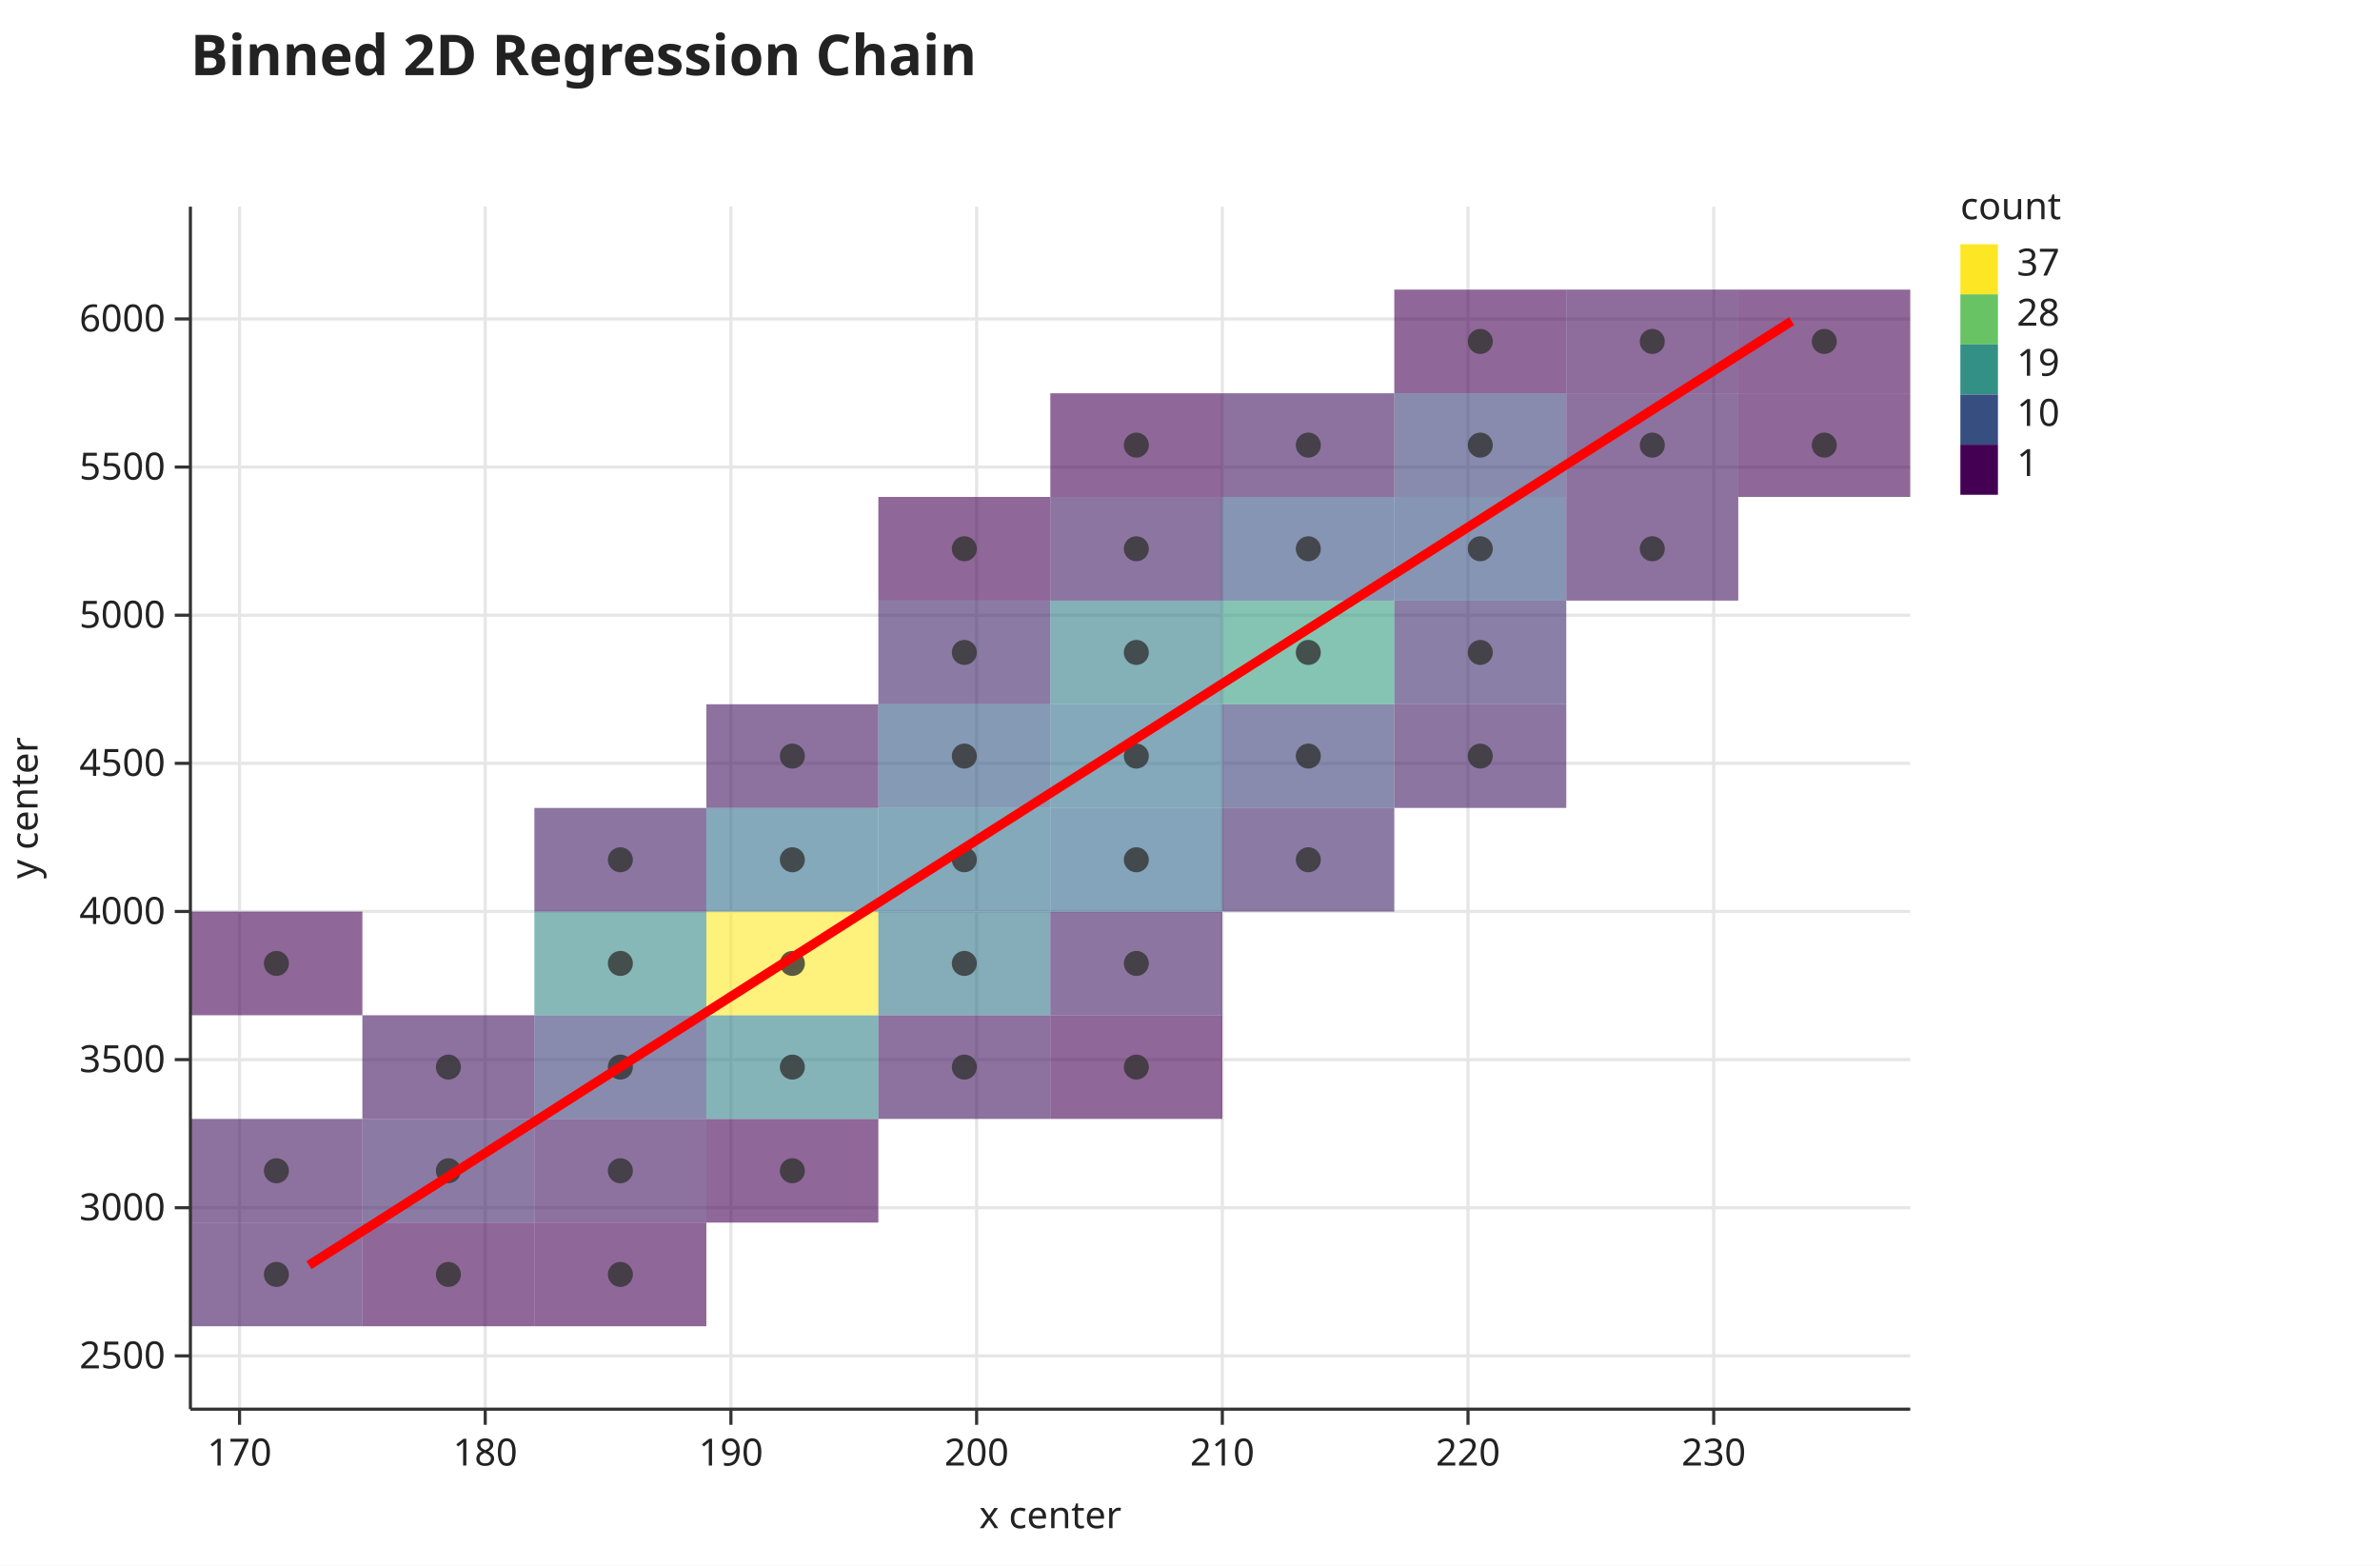
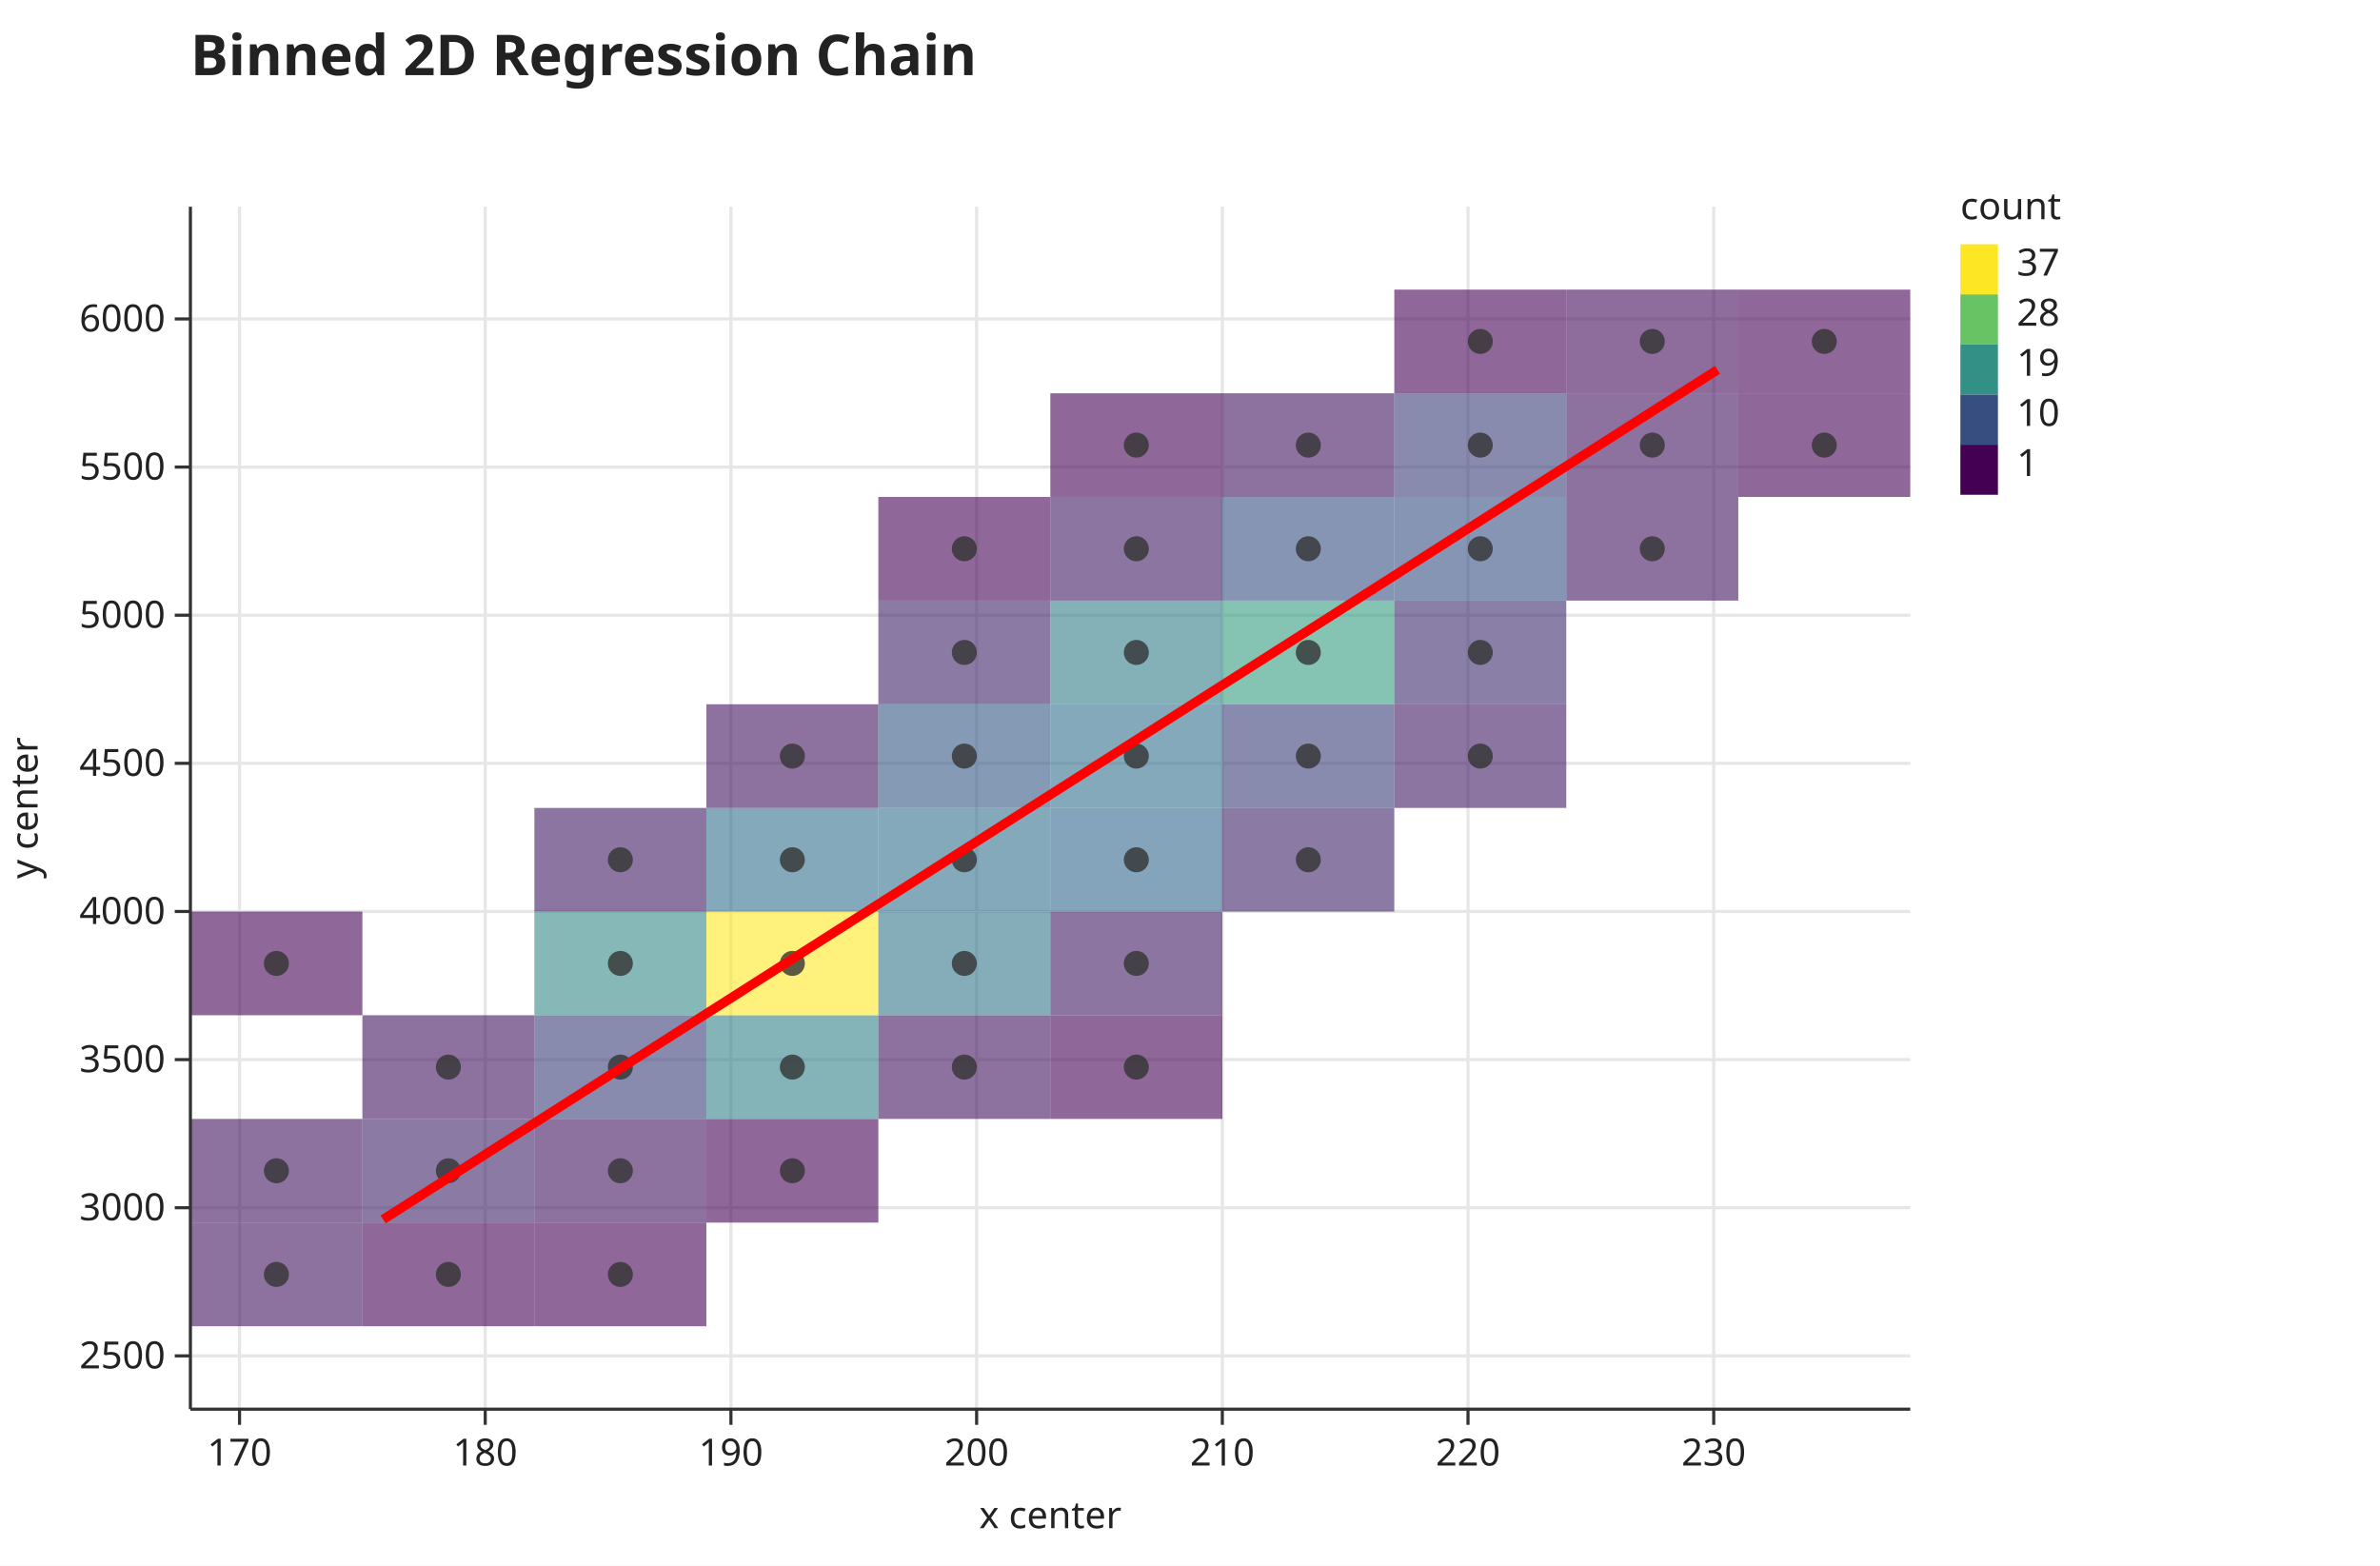
<svg xmlns="http://www.w3.org/2000/svg" width="760" height="500" viewBox="0 0 760 500" role="img" aria-label="Binned 2D Regression Chain">
  <rect class="algraf-background" x="0" y="0" width="760" height="500" fill="#ffffff" />
  <text class="algraf-title" x="60.8" y="24" font-family="system-ui, sans-serif" font-size="18" font-weight="600" fill="#222222">Binned 2D Regression Chain</text>
  <rect class="algraf-plot-area" x="60.8" y="66" width="549.2" height="384" fill="#ffffff" />
  <g class="algraf-grid">
    <line x1="76.491" y1="66" x2="76.491" y2="450" stroke="#e6e6e6" stroke-width="1" />
    <line x1="154.949" y1="66" x2="154.949" y2="450" stroke="#e6e6e6" stroke-width="1" />
    <line x1="233.406" y1="66" x2="233.406" y2="450" stroke="#e6e6e6" stroke-width="1" />
    <line x1="311.863" y1="66" x2="311.863" y2="450" stroke="#e6e6e6" stroke-width="1" />
    <line x1="390.32" y1="66" x2="390.32" y2="450" stroke="#e6e6e6" stroke-width="1" />
    <line x1="468.777" y1="66" x2="468.777" y2="450" stroke="#e6e6e6" stroke-width="1" />
    <line x1="547.234" y1="66" x2="547.234" y2="450" stroke="#e6e6e6" stroke-width="1" />
    <line x1="60.8" y1="432.978" x2="610" y2="432.978" stroke="#e6e6e6" stroke-width="1" />
    <line x1="60.8" y1="385.674" x2="610" y2="385.674" stroke="#e6e6e6" stroke-width="1" />
    <line x1="60.8" y1="338.37" x2="610" y2="338.37" stroke="#e6e6e6" stroke-width="1" />
    <line x1="60.8" y1="291.066" x2="610" y2="291.066" stroke="#e6e6e6" stroke-width="1" />
    <line x1="60.8" y1="243.761" x2="610" y2="243.761" stroke="#e6e6e6" stroke-width="1" />
    <line x1="60.8" y1="196.457" x2="610" y2="196.457" stroke="#e6e6e6" stroke-width="1" />
    <line x1="60.8" y1="149.153" x2="610" y2="149.153" stroke="#e6e6e6" stroke-width="1" />
    <line x1="60.8" y1="101.849" x2="610" y2="101.849" stroke="#e6e6e6" stroke-width="1" />
  </g>
  <g class="algraf-layer algraf-geom-rect">
    <rect x="60.8" y="390.414" width="54.92" height="33.103" fill="#41125e" opacity="0.6" />
    <rect x="115.72" y="390.414" width="54.92" height="33.103" fill="#440154" opacity="0.6" />
    <rect x="170.64" y="390.414" width="54.92" height="33.103" fill="#440154" opacity="0.6" />
    <rect x="60.8" y="357.31" width="54.92" height="33.103" fill="#41125e" opacity="0.6" />
    <rect x="115.72" y="357.31" width="54.92" height="33.103" fill="#3e2367" opacity="0.6" />
    <rect x="170.64" y="357.31" width="54.92" height="33.103" fill="#41125e" opacity="0.6" />
    <rect x="225.56" y="357.31" width="54.92" height="33.103" fill="#440154" opacity="0.6" />
    <rect x="115.72" y="324.207" width="54.92" height="33.103" fill="#41125e" opacity="0.6" />
    <rect x="170.64" y="324.207" width="54.92" height="33.103" fill="#393d76" opacity="0.6" />
    <rect x="225.56" y="324.207" width="54.92" height="33.103" fill="#328287" opacity="0.6" />
    <rect x="280.48" y="324.207" width="54.92" height="33.103" fill="#41125e" opacity="0.6" />
    <rect x="335.4" y="324.207" width="54.92" height="33.103" fill="#440154" opacity="0.6" />
    <rect x="60.8" y="291.103" width="54.92" height="33.103" fill="#440154" opacity="0.6" />
    <rect x="170.64" y="291.103" width="54.92" height="33.103" fill="#338985" opacity="0.6" />
    <rect x="225.56" y="291.103" width="54.92" height="33.103" fill="#fde725" opacity="0.6" />
    <rect x="280.48" y="291.103" width="54.92" height="33.103" fill="#32758b" opacity="0.6" />
    <rect x="335.4" y="291.103" width="54.92" height="33.103" fill="#3f1b63" opacity="0.6" />
    <rect x="170.64" y="258" width="54.92" height="33.103" fill="#3f1b63" opacity="0.6" />
    <rect x="225.56" y="258" width="54.92" height="33.103" fill="#316f8c" opacity="0.6" />
    <rect x="280.48" y="258" width="54.92" height="33.103" fill="#316f8c" opacity="0.6" />
    <rect x="335.4" y="258" width="54.92" height="33.103" fill="#31688e" opacity="0.6" />
    <rect x="390.32" y="258" width="54.92" height="33.103" fill="#3e2367" opacity="0.6" />
    <rect x="225.56" y="224.897" width="54.92" height="33.103" fill="#41125e" opacity="0.6" />
    <rect x="280.48" y="224.897" width="54.92" height="33.103" fill="#345784" opacity="0.6" />
    <rect x="335.4" y="224.897" width="54.92" height="33.103" fill="#316f8c" opacity="0.6" />
    <rect x="390.32" y="224.897" width="54.92" height="33.103" fill="#393d76" opacity="0.6" />
    <rect x="445.24" y="224.897" width="54.92" height="33.103" fill="#3f1b63" opacity="0.6" />
    <rect x="280.48" y="191.793" width="54.92" height="33.103" fill="#3e2367" opacity="0.6" />
    <rect x="335.4" y="191.793" width="54.92" height="33.103" fill="#327c89" opacity="0.6" />
    <rect x="390.32" y="191.793" width="54.92" height="33.103" fill="#349d80" opacity="0.6" />
    <rect x="445.24" y="191.793" width="54.92" height="33.103" fill="#3c2c6c" opacity="0.6" />
    <rect x="280.48" y="158.69" width="54.92" height="33.103" fill="#440154" opacity="0.6" />
    <rect x="335.4" y="158.69" width="54.92" height="33.103" fill="#3f1b63" opacity="0.6" />
    <rect x="390.32" y="158.69" width="54.92" height="33.103" fill="#364e80" opacity="0.6" />
    <rect x="445.24" y="158.69" width="54.92" height="33.103" fill="#364e80" opacity="0.6" />
    <rect x="500.16" y="158.69" width="54.92" height="33.103" fill="#41125e" opacity="0.6" />
    <rect x="335.4" y="125.586" width="54.92" height="33.103" fill="#440154" opacity="0.6" />
    <rect x="390.32" y="125.586" width="54.92" height="33.103" fill="#41125e" opacity="0.6" />
    <rect x="445.24" y="125.586" width="54.92" height="33.103" fill="#393d76" opacity="0.6" />
    <rect x="500.16" y="125.586" width="54.92" height="33.103" fill="#41125e" opacity="0.6" />
    <rect x="555.08" y="125.586" width="54.92" height="33.103" fill="#440154" opacity="0.6" />
    <rect x="445.24" y="92.483" width="54.92" height="33.103" fill="#440154" opacity="0.6" />
    <rect x="500.16" y="92.483" width="54.92" height="33.103" fill="#420a59" opacity="0.6" />
    <rect x="555.08" y="92.483" width="54.92" height="33.103" fill="#440154" opacity="0.6" />
  </g>
  <g class="algraf-layer algraf-geom-point">
    <circle cx="88.26" cy="406.966" r="4" fill="#333333" opacity="0.8" />
    <circle cx="143.18" cy="406.966" r="4" fill="#333333" opacity="0.8" />
    <circle cx="198.1" cy="406.966" r="4" fill="#333333" opacity="0.8" />
    <circle cx="88.26" cy="373.862" r="4" fill="#333333" opacity="0.8" />
    <circle cx="143.18" cy="373.862" r="4" fill="#333333" opacity="0.8" />
    <circle cx="198.1" cy="373.862" r="4" fill="#333333" opacity="0.8" />
    <circle cx="253.02" cy="373.862" r="4" fill="#333333" opacity="0.8" />
    <circle cx="143.18" cy="340.759" r="4" fill="#333333" opacity="0.8" />
    <circle cx="198.1" cy="340.759" r="4" fill="#333333" opacity="0.8" />
    <circle cx="253.02" cy="340.759" r="4" fill="#333333" opacity="0.8" />
    <circle cx="307.94" cy="340.759" r="4" fill="#333333" opacity="0.8" />
    <circle cx="362.86" cy="340.759" r="4" fill="#333333" opacity="0.8" />
    <circle cx="88.26" cy="307.655" r="4" fill="#333333" opacity="0.8" />
    <circle cx="198.1" cy="307.655" r="4" fill="#333333" opacity="0.8" />
    <circle cx="253.02" cy="307.655" r="4" fill="#333333" opacity="0.8" />
    <circle cx="307.94" cy="307.655" r="4" fill="#333333" opacity="0.8" />
    <circle cx="362.86" cy="307.655" r="4" fill="#333333" opacity="0.8" />
    <circle cx="198.1" cy="274.552" r="4" fill="#333333" opacity="0.8" />
    <circle cx="253.02" cy="274.552" r="4" fill="#333333" opacity="0.8" />
    <circle cx="307.94" cy="274.552" r="4" fill="#333333" opacity="0.8" />
    <circle cx="362.86" cy="274.552" r="4" fill="#333333" opacity="0.8" />
    <circle cx="417.78" cy="274.552" r="4" fill="#333333" opacity="0.8" />
    <circle cx="253.02" cy="241.448" r="4" fill="#333333" opacity="0.8" />
    <circle cx="307.94" cy="241.448" r="4" fill="#333333" opacity="0.8" />
    <circle cx="362.86" cy="241.448" r="4" fill="#333333" opacity="0.8" />
    <circle cx="417.78" cy="241.448" r="4" fill="#333333" opacity="0.8" />
    <circle cx="472.7" cy="241.448" r="4" fill="#333333" opacity="0.8" />
    <circle cx="307.94" cy="208.345" r="4" fill="#333333" opacity="0.8" />
    <circle cx="362.86" cy="208.345" r="4" fill="#333333" opacity="0.8" />
    <circle cx="417.78" cy="208.345" r="4" fill="#333333" opacity="0.8" />
    <circle cx="472.7" cy="208.345" r="4" fill="#333333" opacity="0.8" />
    <circle cx="307.94" cy="175.241" r="4" fill="#333333" opacity="0.8" />
    <circle cx="362.86" cy="175.241" r="4" fill="#333333" opacity="0.8" />
    <circle cx="417.78" cy="175.241" r="4" fill="#333333" opacity="0.8" />
    <circle cx="472.7" cy="175.241" r="4" fill="#333333" opacity="0.8" />
    <circle cx="527.62" cy="175.241" r="4" fill="#333333" opacity="0.8" />
    <circle cx="362.86" cy="142.138" r="4" fill="#333333" opacity="0.8" />
    <circle cx="417.78" cy="142.138" r="4" fill="#333333" opacity="0.8" />
    <circle cx="472.7" cy="142.138" r="4" fill="#333333" opacity="0.8" />
    <circle cx="527.62" cy="142.138" r="4" fill="#333333" opacity="0.8" />
    <circle cx="582.54" cy="142.138" r="4" fill="#333333" opacity="0.8" />
    <circle cx="472.7" cy="109.034" r="4" fill="#333333" opacity="0.8" />
    <circle cx="527.62" cy="109.034" r="4" fill="#333333" opacity="0.8" />
    <circle cx="582.54" cy="109.034" r="4" fill="#333333" opacity="0.8" />
  </g>
  <g class="algraf-layer algraf-geom-line">
-     <path d="M98.676 404.019 L572.124 102.547" fill="none" stroke="red" stroke-width="3" opacity="1" />
+     <path d="M122.348 389.417 L548.452 118.092" fill="none" stroke="red" stroke-width="3" opacity="1" />
  </g>
  <g class="algraf-axes">
    <line x1="60.8" y1="450" x2="610" y2="450" stroke="#333333" stroke-width="1" />
    <line x1="76.491" y1="450" x2="76.491" y2="455" stroke="#333333" stroke-width="1" />
    <text x="76.491" y="468" text-anchor="middle" font-family="system-ui, sans-serif" font-size="12" fill="#222222">170</text>
    <line x1="154.949" y1="450" x2="154.949" y2="455" stroke="#333333" stroke-width="1" />
    <text x="154.949" y="468" text-anchor="middle" font-family="system-ui, sans-serif" font-size="12" fill="#222222">180</text>
    <line x1="233.406" y1="450" x2="233.406" y2="455" stroke="#333333" stroke-width="1" />
    <text x="233.406" y="468" text-anchor="middle" font-family="system-ui, sans-serif" font-size="12" fill="#222222">190</text>
    <line x1="311.863" y1="450" x2="311.863" y2="455" stroke="#333333" stroke-width="1" />
    <text x="311.863" y="468" text-anchor="middle" font-family="system-ui, sans-serif" font-size="12" fill="#222222">200</text>
    <line x1="390.32" y1="450" x2="390.32" y2="455" stroke="#333333" stroke-width="1" />
    <text x="390.32" y="468" text-anchor="middle" font-family="system-ui, sans-serif" font-size="12" fill="#222222">210</text>
    <line x1="468.777" y1="450" x2="468.777" y2="455" stroke="#333333" stroke-width="1" />
    <text x="468.777" y="468" text-anchor="middle" font-family="system-ui, sans-serif" font-size="12" fill="#222222">220</text>
    <line x1="547.234" y1="450" x2="547.234" y2="455" stroke="#333333" stroke-width="1" />
    <text x="547.234" y="468" text-anchor="middle" font-family="system-ui, sans-serif" font-size="12" fill="#222222">230</text>
    <text x="335.4" y="488" text-anchor="middle" font-family="system-ui, sans-serif" font-size="12" fill="#222222">x center</text>
    <line x1="60.8" y1="66" x2="60.8" y2="450" stroke="#333333" stroke-width="1" />
    <line x1="55.8" y1="432.978" x2="60.8" y2="432.978" stroke="#333333" stroke-width="1" />
    <text x="52.8" y="436.978" text-anchor="end" font-family="system-ui, sans-serif" font-size="12" fill="#222222">2500</text>
    <line x1="55.8" y1="385.674" x2="60.8" y2="385.674" stroke="#333333" stroke-width="1" />
    <text x="52.8" y="389.674" text-anchor="end" font-family="system-ui, sans-serif" font-size="12" fill="#222222">3000</text>
    <line x1="55.8" y1="338.37" x2="60.8" y2="338.37" stroke="#333333" stroke-width="1" />
    <text x="52.8" y="342.37" text-anchor="end" font-family="system-ui, sans-serif" font-size="12" fill="#222222">3500</text>
    <line x1="55.8" y1="291.066" x2="60.8" y2="291.066" stroke="#333333" stroke-width="1" />
    <text x="52.8" y="295.066" text-anchor="end" font-family="system-ui, sans-serif" font-size="12" fill="#222222">4000</text>
    <line x1="55.8" y1="243.761" x2="60.8" y2="243.761" stroke="#333333" stroke-width="1" />
    <text x="52.8" y="247.761" text-anchor="end" font-family="system-ui, sans-serif" font-size="12" fill="#222222">4500</text>
    <line x1="55.8" y1="196.457" x2="60.8" y2="196.457" stroke="#333333" stroke-width="1" />
    <text x="52.8" y="200.457" text-anchor="end" font-family="system-ui, sans-serif" font-size="12" fill="#222222">5000</text>
    <line x1="55.8" y1="149.153" x2="60.8" y2="149.153" stroke="#333333" stroke-width="1" />
    <text x="52.8" y="153.153" text-anchor="end" font-family="system-ui, sans-serif" font-size="12" fill="#222222">5500</text>
    <line x1="55.8" y1="101.849" x2="60.8" y2="101.849" stroke="#333333" stroke-width="1" />
    <text x="52.8" y="105.849" text-anchor="end" font-family="system-ui, sans-serif" font-size="12" fill="#222222">6000</text>
    <text x="12" y="258" text-anchor="middle" transform="rotate(-90 12 258)" font-family="system-ui, sans-serif" font-size="12" fill="#222222">y center</text>
  </g>
  <g class="algraf-legends">
    <text x="626" y="70" text-anchor="start" font-family="system-ui, sans-serif" font-size="12" fill="#222222">count</text>
    <rect x="626" y="78" width="12" height="16" fill="#fde725" />
    <text x="644" y="88" text-anchor="start" font-family="system-ui, sans-serif" font-size="12" fill="#222222">37</text>
    <rect x="626" y="94" width="12" height="16" fill="#67c364" />
    <text x="644" y="104" text-anchor="start" font-family="system-ui, sans-serif" font-size="12" fill="#222222">28</text>
    <rect x="626" y="110" width="12" height="16" fill="#339084" />
    <text x="644" y="120" text-anchor="start" font-family="system-ui, sans-serif" font-size="12" fill="#222222">19</text>
    <rect x="626" y="126" width="12" height="16" fill="#364e80" />
    <text x="644" y="136" text-anchor="start" font-family="system-ui, sans-serif" font-size="12" fill="#222222">10</text>
    <rect x="626" y="142" width="12" height="16" fill="#440154" />
    <text x="644" y="152" text-anchor="start" font-family="system-ui, sans-serif" font-size="12" fill="#222222">1</text>
  </g>
</svg>
